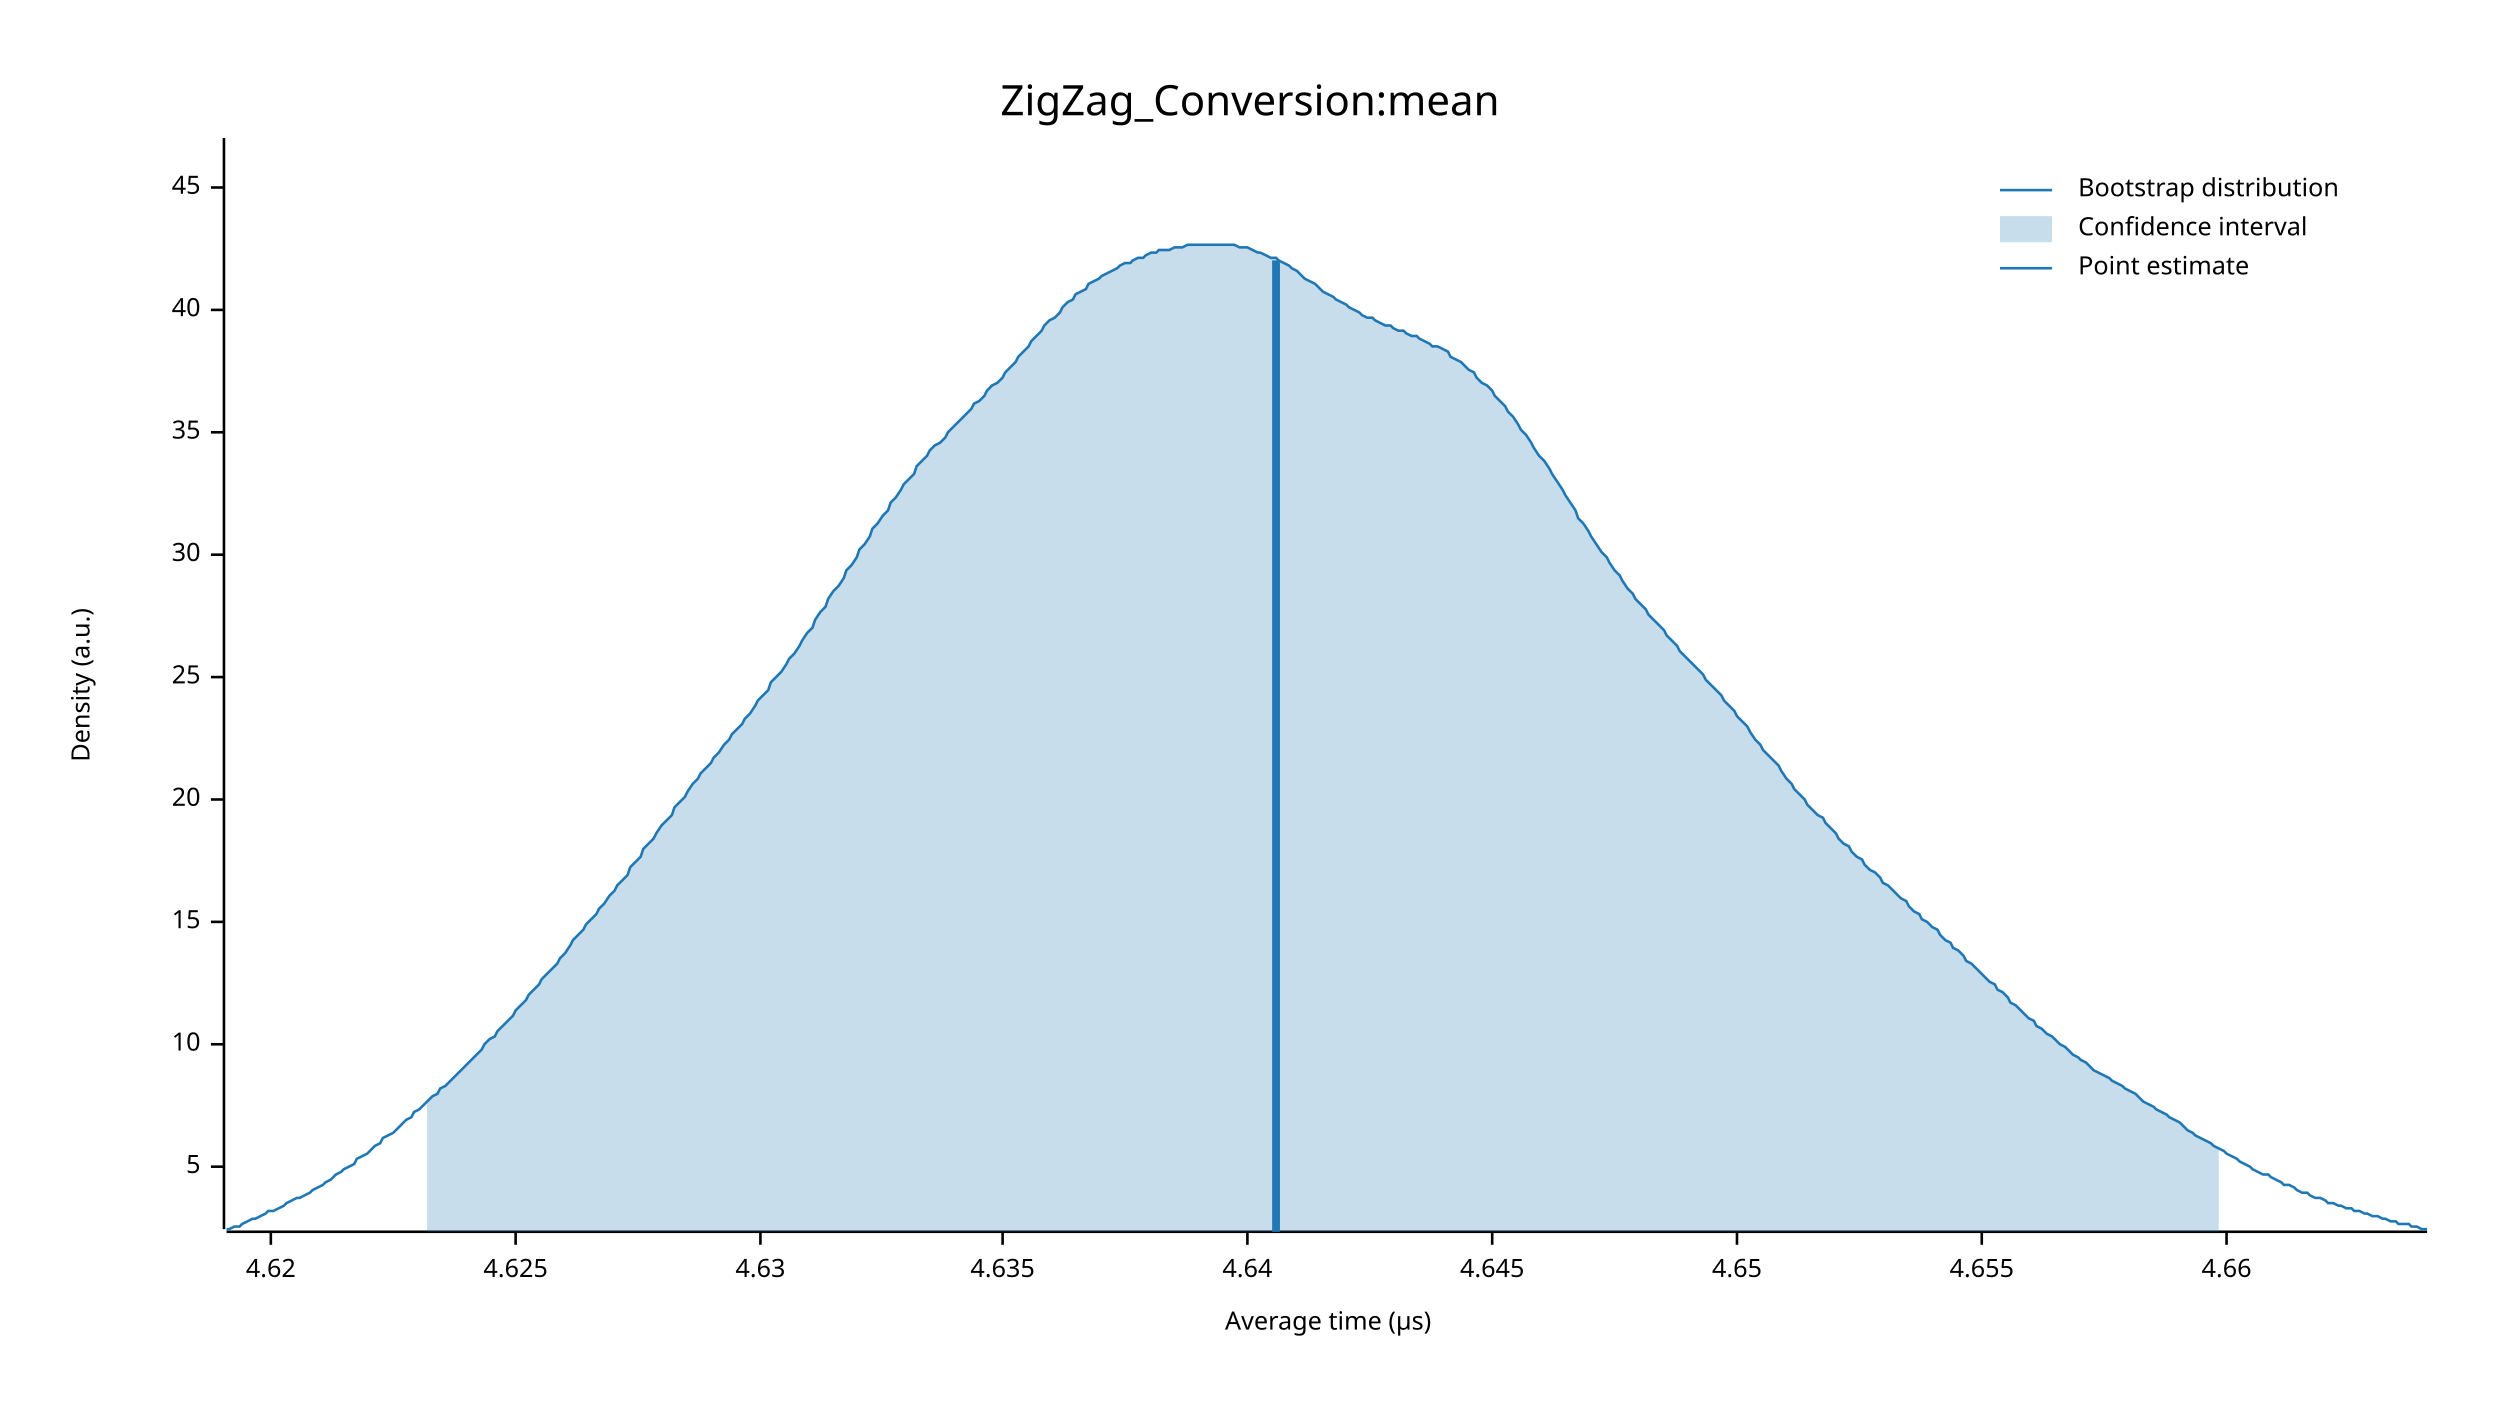
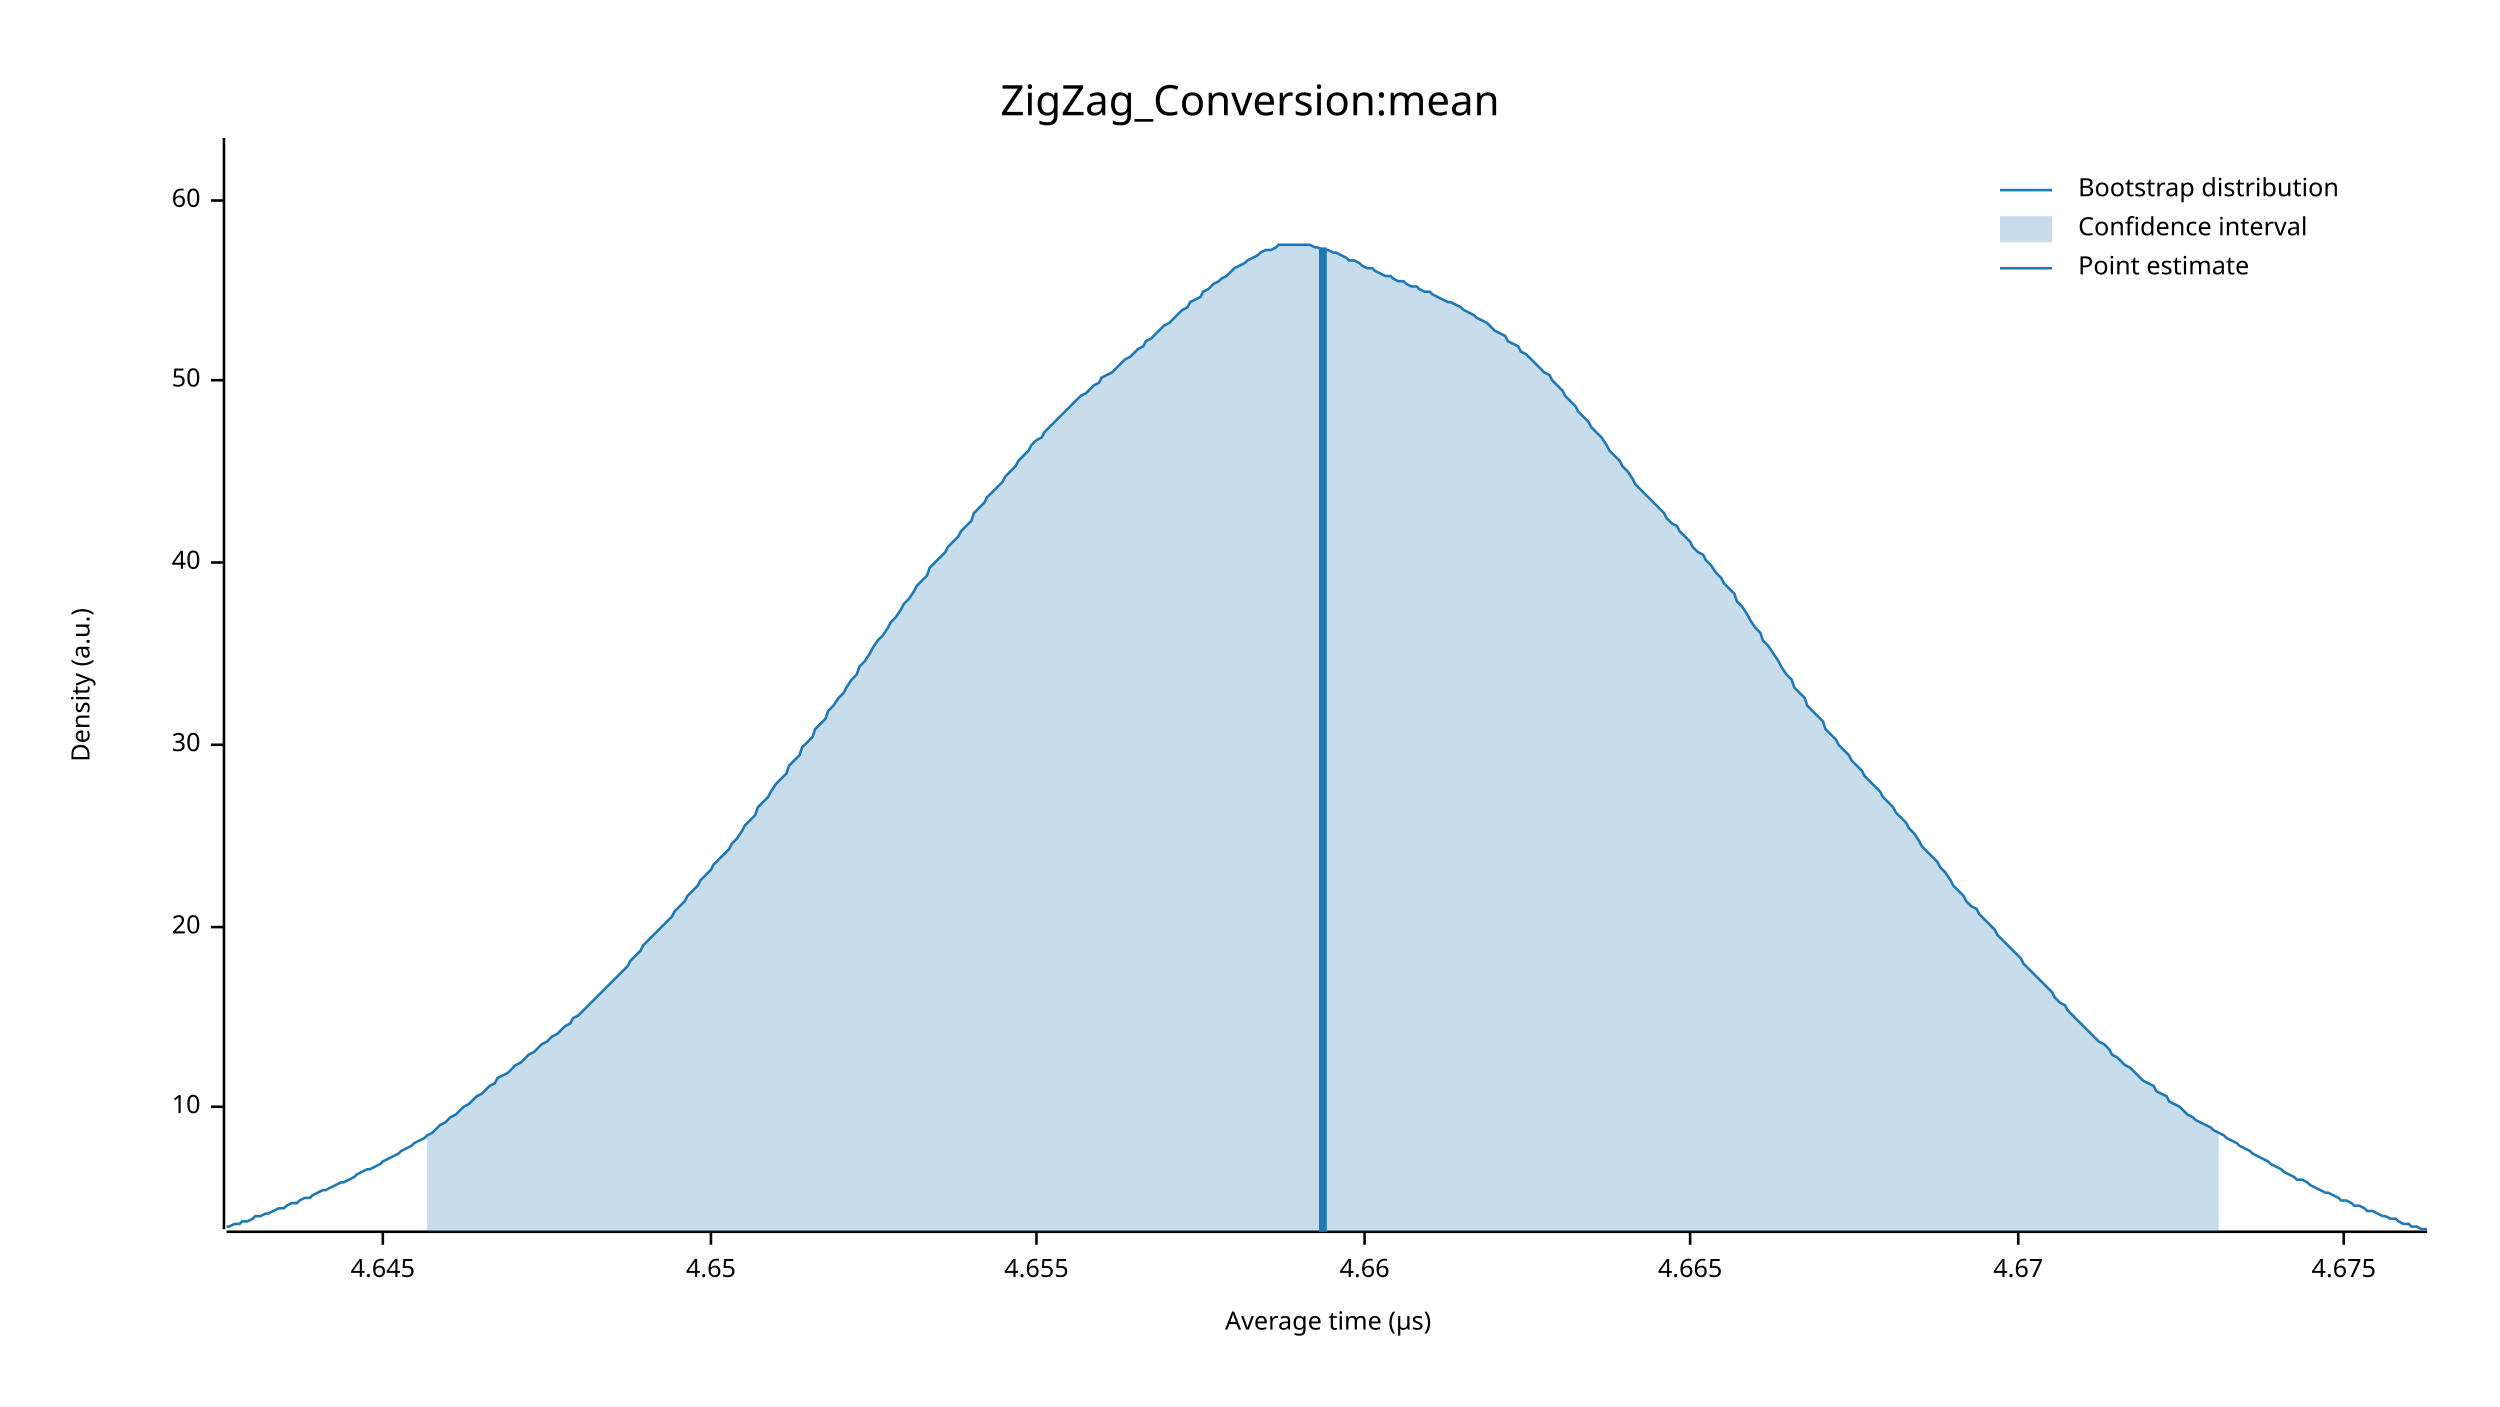
<svg xmlns="http://www.w3.org/2000/svg" width="960" height="540" viewBox="0 0 960 540">
  <text x="480" y="32" dy="0.76em" text-anchor="middle" font-family="sans-serif" font-size="16.129" opacity="1" fill="#000000">
ZigZag_Conversion:mean
</text>
  <text x="27" y="263" dy="0.76em" text-anchor="middle" font-family="sans-serif" font-size="9.677" opacity="1" fill="#000000" transform="rotate(270, 27, 263)">
Density (a.u.)
</text>
  <text x="510" y="513" dy="-0.5ex" text-anchor="middle" font-family="sans-serif" font-size="9.677" opacity="1" fill="#000000">
Average time (µs)
</text>
  <polyline fill="none" opacity="1" stroke="#000000" stroke-width="1" points="86,53 86,472 " />
-   <text x="77" y="448" dy="0.5ex" text-anchor="end" font-family="sans-serif" font-size="9.677" opacity="1" fill="#000000">
- 5
- </text>
-   <polyline fill="none" opacity="1" stroke="#000000" stroke-width="1" points="81,448 86,448 " />
-   <text x="77" y="401" dy="0.5ex" text-anchor="end" font-family="sans-serif" font-size="9.677" opacity="1" fill="#000000">
+   <text x="77" y="425" dy="0.5ex" text-anchor="end" font-family="sans-serif" font-size="9.677" opacity="1" fill="#000000">
10
</text>
-   <polyline fill="none" opacity="1" stroke="#000000" stroke-width="1" points="81,401 86,401 " />
-   <text x="77" y="354" dy="0.5ex" text-anchor="end" font-family="sans-serif" font-size="9.677" opacity="1" fill="#000000">
- 15
- </text>
-   <polyline fill="none" opacity="1" stroke="#000000" stroke-width="1" points="81,354 86,354 " />
-   <text x="77" y="307" dy="0.5ex" text-anchor="end" font-family="sans-serif" font-size="9.677" opacity="1" fill="#000000">
+   <polyline fill="none" opacity="1" stroke="#000000" stroke-width="1" points="81,425 86,425 " />
+   <text x="77" y="356" dy="0.5ex" text-anchor="end" font-family="sans-serif" font-size="9.677" opacity="1" fill="#000000">
20
</text>
-   <polyline fill="none" opacity="1" stroke="#000000" stroke-width="1" points="81,307 86,307 " />
-   <text x="77" y="260" dy="0.5ex" text-anchor="end" font-family="sans-serif" font-size="9.677" opacity="1" fill="#000000">
- 25
- </text>
-   <polyline fill="none" opacity="1" stroke="#000000" stroke-width="1" points="81,260 86,260 " />
-   <text x="77" y="213" dy="0.5ex" text-anchor="end" font-family="sans-serif" font-size="9.677" opacity="1" fill="#000000">
+   <polyline fill="none" opacity="1" stroke="#000000" stroke-width="1" points="81,356 86,356 " />
+   <text x="77" y="286" dy="0.5ex" text-anchor="end" font-family="sans-serif" font-size="9.677" opacity="1" fill="#000000">
30
</text>
-   <polyline fill="none" opacity="1" stroke="#000000" stroke-width="1" points="81,213 86,213 " />
-   <text x="77" y="166" dy="0.5ex" text-anchor="end" font-family="sans-serif" font-size="9.677" opacity="1" fill="#000000">
- 35
- </text>
-   <polyline fill="none" opacity="1" stroke="#000000" stroke-width="1" points="81,166 86,166 " />
-   <text x="77" y="119" dy="0.5ex" text-anchor="end" font-family="sans-serif" font-size="9.677" opacity="1" fill="#000000">
+   <polyline fill="none" opacity="1" stroke="#000000" stroke-width="1" points="81,286 86,286 " />
+   <text x="77" y="216" dy="0.5ex" text-anchor="end" font-family="sans-serif" font-size="9.677" opacity="1" fill="#000000">
40
</text>
-   <polyline fill="none" opacity="1" stroke="#000000" stroke-width="1" points="81,119 86,119 " />
-   <text x="77" y="72" dy="0.5ex" text-anchor="end" font-family="sans-serif" font-size="9.677" opacity="1" fill="#000000">
- 45
+   <polyline fill="none" opacity="1" stroke="#000000" stroke-width="1" points="81,216 86,216 " />
+   <text x="77" y="146" dy="0.5ex" text-anchor="end" font-family="sans-serif" font-size="9.677" opacity="1" fill="#000000">
+ 50
</text>
-   <polyline fill="none" opacity="1" stroke="#000000" stroke-width="1" points="81,72 86,72 " />
+   <polyline fill="none" opacity="1" stroke="#000000" stroke-width="1" points="81,146 86,146 " />
+   <text x="77" y="77" dy="0.5ex" text-anchor="end" font-family="sans-serif" font-size="9.677" opacity="1" fill="#000000">
+ 60
+ </text>
+   <polyline fill="none" opacity="1" stroke="#000000" stroke-width="1" points="81,77 86,77 " />
  <polyline fill="none" opacity="1" stroke="#000000" stroke-width="1" points="87,473 932,473 " />
-   <text x="104" y="483" dy="0.76em" text-anchor="middle" font-family="sans-serif" font-size="9.677" opacity="1" fill="#000000">
- 4.62
- </text>
-   <polyline fill="none" opacity="1" stroke="#000000" stroke-width="1" points="104,473 104,478 " />
-   <text x="198" y="483" dy="0.76em" text-anchor="middle" font-family="sans-serif" font-size="9.677" opacity="1" fill="#000000">
- 4.625
- </text>
-   <polyline fill="none" opacity="1" stroke="#000000" stroke-width="1" points="198,473 198,478 " />
-   <text x="292" y="483" dy="0.76em" text-anchor="middle" font-family="sans-serif" font-size="9.677" opacity="1" fill="#000000">
- 4.63
- </text>
-   <polyline fill="none" opacity="1" stroke="#000000" stroke-width="1" points="292,473 292,478 " />
-   <text x="385" y="483" dy="0.76em" text-anchor="middle" font-family="sans-serif" font-size="9.677" opacity="1" fill="#000000">
- 4.635
- </text>
-   <polyline fill="none" opacity="1" stroke="#000000" stroke-width="1" points="385,473 385,478 " />
-   <text x="479" y="483" dy="0.76em" text-anchor="middle" font-family="sans-serif" font-size="9.677" opacity="1" fill="#000000">
- 4.64
- </text>
-   <polyline fill="none" opacity="1" stroke="#000000" stroke-width="1" points="479,473 479,478 " />
-   <text x="573" y="483" dy="0.76em" text-anchor="middle" font-family="sans-serif" font-size="9.677" opacity="1" fill="#000000">
+   <text x="147" y="483" dy="0.76em" text-anchor="middle" font-family="sans-serif" font-size="9.677" opacity="1" fill="#000000">
4.645
</text>
-   <polyline fill="none" opacity="1" stroke="#000000" stroke-width="1" points="573,473 573,478 " />
-   <text x="667" y="483" dy="0.76em" text-anchor="middle" font-family="sans-serif" font-size="9.677" opacity="1" fill="#000000">
+   <polyline fill="none" opacity="1" stroke="#000000" stroke-width="1" points="147,473 147,478 " />
+   <text x="273" y="483" dy="0.76em" text-anchor="middle" font-family="sans-serif" font-size="9.677" opacity="1" fill="#000000">
4.65
</text>
-   <polyline fill="none" opacity="1" stroke="#000000" stroke-width="1" points="667,473 667,478 " />
-   <text x="761" y="483" dy="0.76em" text-anchor="middle" font-family="sans-serif" font-size="9.677" opacity="1" fill="#000000">
+   <polyline fill="none" opacity="1" stroke="#000000" stroke-width="1" points="273,473 273,478 " />
+   <text x="398" y="483" dy="0.76em" text-anchor="middle" font-family="sans-serif" font-size="9.677" opacity="1" fill="#000000">
4.655
</text>
-   <polyline fill="none" opacity="1" stroke="#000000" stroke-width="1" points="761,473 761,478 " />
-   <text x="855" y="483" dy="0.76em" text-anchor="middle" font-family="sans-serif" font-size="9.677" opacity="1" fill="#000000">
+   <polyline fill="none" opacity="1" stroke="#000000" stroke-width="1" points="398,473 398,478 " />
+   <text x="524" y="483" dy="0.76em" text-anchor="middle" font-family="sans-serif" font-size="9.677" opacity="1" fill="#000000">
4.66
</text>
-   <polyline fill="none" opacity="1" stroke="#000000" stroke-width="1" points="855,473 855,478 " />
-   <polyline fill="none" opacity="1" stroke="#1F78B4" stroke-width="1" points="87,472 88,472 90,471 92,471 93,470 95,469 97,468 98,468 100,467 102,466 103,465 105,465 107,464 109,463 110,462 112,461 114,460 115,460 117,459 119,458 120,457 122,456 124,455 125,454 127,453 129,451 131,450 132,449 134,448 136,447 137,445 139,444 141,443 142,442 144,440 146,439 147,437 149,436 151,435 153,433 154,432 156,430 158,429 159,427 161,426 163,424 164,423 166,421 168,420 169,418 171,417 173,415 175,413 176,412 178,410 180,408 181,407 183,405 185,403 186,401 188,399 190,398 191,396 193,394 195,392 197,390 198,388 200,386 202,384 203,382 205,380 207,378 208,376 210,374 212,372 214,370 215,368 217,366 219,363 220,361 222,359 224,357 225,355 227,353 229,351 230,349 232,347 234,344 236,342 237,340 239,338 241,336 242,333 244,331 246,329 247,326 249,324 251,322 252,320 254,317 256,315 258,313 259,310 261,308 263,306 264,304 266,301 268,299 269,297 271,295 273,293 274,291 276,289 278,286 280,284 281,282 283,280 285,278 286,276 288,274 290,271 291,269 293,267 295,265 296,262 298,260 300,258 302,255 303,253 305,251 307,248 308,246 310,243 312,241 313,238 315,235 317,233 318,230 320,227 322,225 324,222 325,219 327,217 329,214 330,211 332,209 334,206 335,203 337,201 339,198 341,196 342,193 344,191 346,188 347,186 349,184 351,182 352,179 354,177 356,175 357,173 359,171 361,170 363,168 364,166 366,164 368,162 369,161 371,159 373,157 374,155 376,154 378,152 379,150 381,148 383,147 385,145 386,143 388,141 390,139 391,137 393,135 395,133 396,131 398,129 400,127 401,125 403,123 405,122 407,120 408,118 410,116 412,115 413,113 415,112 417,111 418,109 420,108 422,107 423,106 425,105 427,104 429,103 430,102 432,101 434,101 435,100 437,99 439,99 440,98 442,97 444,97 445,96 447,96 449,96 451,95 452,95 454,95 456,94 457,94 459,94 461,94 462,94 464,94 466,94 468,94 469,94 471,94 473,94 474,94 476,95 478,95 479,95 481,96 483,97 484,97 486,98 488,99 490,99 491,100 493,101 495,102 496,103 498,104 500,106 501,107 503,108 505,109 506,110 508,112 510,113 512,114 513,115 515,116 517,117 518,118 520,119 522,120 523,121 525,122 527,122 528,123 530,124 532,125 534,125 535,126 537,127 539,127 540,128 542,129 544,129 545,130 547,131 549,132 550,133 552,133 554,134 556,135 557,137 559,138 561,139 562,140 564,142 566,143 567,145 569,147 571,148 573,150 574,152 576,154 578,156 579,158 581,160 583,163 584,165 586,167 588,170 589,172 591,175 593,177 595,180 596,182 598,185 600,188 601,190 603,193 605,196 606,199 608,201 610,204 611,206 613,209 615,212 617,214 618,216 620,219 622,221 623,223 625,226 627,228 628,230 630,232 632,234 633,236 635,238 637,240 639,242 640,244 642,246 644,248 645,250 647,252 649,254 650,255 652,257 654,259 655,261 657,263 659,265 661,267 662,269 664,271 666,273 667,275 669,277 671,279 672,281 674,284 676,286 677,288 679,290 681,292 683,294 684,296 686,299 688,301 689,303 691,305 693,307 694,309 696,311 698,313 700,314 701,316 703,318 705,320 706,322 708,324 710,325 711,327 713,329 715,330 716,332 718,334 720,335 722,337 723,339 725,340 727,342 728,343 730,345 732,346 733,348 735,350 737,351 738,353 740,354 742,356 744,357 745,359 747,361 749,362 750,364 752,365 754,367 755,369 757,370 759,372 760,373 762,375 764,377 766,378 767,380 769,381 771,383 772,385 774,386 776,388 777,389 779,391 781,392 782,394 784,395 786,397 788,398 789,399 791,401 793,402 794,403 796,405 798,406 799,407 801,408 803,410 804,411 806,412 808,413 810,414 811,415 813,416 815,417 816,418 818,419 820,420 821,421 823,423 825,424 827,425 828,426 830,427 832,428 833,429 835,430 837,431 838,432 840,434 842,435 843,436 845,437 847,438 849,439 850,440 852,441 854,442 855,443 857,444 859,445 860,446 862,447 864,448 865,449 867,450 869,451 871,451 872,452 874,453 876,454 877,455 879,455 881,456 882,457 884,458 886,458 887,459 889,460 891,460 893,461 894,462 896,462 898,463 899,463 901,464 903,464 904,465 906,465 908,466 909,466 911,467 913,467 915,468 916,468 918,469 920,469 921,470 923,470 925,470 926,471 928,471 930,472 932,472 " />
-   <polygon opacity="0.25" fill="#1F78B4" points="164,423 166,421 168,420 169,418 171,417 173,415 175,413 176,412 178,410 180,408 181,407 183,405 185,403 186,401 188,399 190,398 191,396 193,394 195,392 197,390 198,388 200,386 202,384 203,382 205,380 207,378 208,376 210,374 212,372 214,370 215,368 217,366 219,363 220,361 222,359 224,357 225,355 227,353 229,351 230,349 232,347 234,344 236,342 237,340 239,338 241,336 242,333 244,331 246,329 247,326 249,324 251,322 252,320 254,317 256,315 258,313 259,310 261,308 263,306 264,304 266,301 268,299 269,297 271,295 273,293 274,291 276,289 278,286 280,284 281,282 283,280 285,278 286,276 288,274 290,271 291,269 293,267 295,265 296,262 298,260 300,258 302,255 303,253 305,251 307,248 308,246 310,243 312,241 313,238 315,235 317,233 318,230 320,227 322,225 324,222 325,219 327,217 329,214 330,211 332,209 334,206 335,203 337,201 339,198 341,196 342,193 344,191 346,188 347,186 349,184 351,182 352,179 354,177 356,175 357,173 359,171 361,170 363,168 364,166 366,164 368,162 369,161 371,159 373,157 374,155 376,154 378,152 379,150 381,148 383,147 385,145 386,143 388,141 390,139 391,137 393,135 395,133 396,131 398,129 400,127 401,125 403,123 405,122 407,120 408,118 410,116 412,115 413,113 415,112 417,111 418,109 420,108 422,107 423,106 425,105 427,104 429,103 430,102 432,101 434,101 435,100 437,99 439,99 440,98 442,97 444,97 445,96 447,96 449,96 451,95 452,95 454,95 456,94 457,94 459,94 461,94 462,94 464,94 466,94 468,94 469,94 471,94 473,94 474,94 476,95 478,95 479,95 481,96 483,97 484,97 486,98 488,99 490,99 491,100 493,101 495,102 496,103 498,104 500,106 501,107 503,108 505,109 506,110 508,112 510,113 512,114 513,115 515,116 517,117 518,118 520,119 522,120 523,121 525,122 527,122 528,123 530,124 532,125 534,125 535,126 537,127 539,127 540,128 542,129 544,129 545,130 547,131 549,132 550,133 552,133 554,134 556,135 557,137 559,138 561,139 562,140 564,142 566,143 567,145 569,147 571,148 573,150 574,152 576,154 578,156 579,158 581,160 583,163 584,165 586,167 588,170 589,172 591,175 593,177 595,180 596,182 598,185 600,188 601,190 603,193 605,196 606,199 608,201 610,204 611,206 613,209 615,212 617,214 618,216 620,219 622,221 623,223 625,226 627,228 628,230 630,232 632,234 633,236 635,238 637,240 639,242 640,244 642,246 644,248 645,250 647,252 649,254 650,255 652,257 654,259 655,261 657,263 659,265 661,267 662,269 664,271 666,273 667,275 669,277 671,279 672,281 674,284 676,286 677,288 679,290 681,292 683,294 684,296 686,299 688,301 689,303 691,305 693,307 694,309 696,311 698,313 700,314 701,316 703,318 705,320 706,322 708,324 710,325 711,327 713,329 715,330 716,332 718,334 720,335 722,337 723,339 725,340 727,342 728,343 730,345 732,346 733,348 735,350 737,351 738,353 740,354 742,356 744,357 745,359 747,361 749,362 750,364 752,365 754,367 755,369 757,370 759,372 760,373 762,375 764,377 766,378 767,380 769,381 771,383 772,385 774,386 776,388 777,389 779,391 781,392 782,394 784,395 786,397 788,398 789,399 791,401 793,402 794,403 796,405 798,406 799,407 801,408 803,410 804,411 806,412 808,413 810,414 811,415 813,416 815,417 816,418 818,419 820,420 821,421 823,423 825,424 827,425 828,426 830,427 832,428 833,429 835,430 837,431 838,432 840,434 842,435 843,436 845,437 847,438 849,439 850,440 852,441 852,473 164,473 " />
-   <polyline fill="none" opacity="1" stroke="#1F78B4" stroke-width="3" points="490,473 490,100 " />
+   <polyline fill="none" opacity="1" stroke="#000000" stroke-width="1" points="524,473 524,478 " />
+   <text x="649" y="483" dy="0.76em" text-anchor="middle" font-family="sans-serif" font-size="9.677" opacity="1" fill="#000000">
+ 4.665
+ </text>
+   <polyline fill="none" opacity="1" stroke="#000000" stroke-width="1" points="649,473 649,478 " />
+   <text x="775" y="483" dy="0.76em" text-anchor="middle" font-family="sans-serif" font-size="9.677" opacity="1" fill="#000000">
+ 4.67
+ </text>
+   <polyline fill="none" opacity="1" stroke="#000000" stroke-width="1" points="775,473 775,478 " />
+   <text x="900" y="483" dy="0.76em" text-anchor="middle" font-family="sans-serif" font-size="9.677" opacity="1" fill="#000000">
+ 4.675
+ </text>
+   <polyline fill="none" opacity="1" stroke="#000000" stroke-width="1" points="900,473 900,478 " />
+   <polyline fill="none" opacity="1" stroke="#1F78B4" stroke-width="1" points="87,471 88,471 90,470 92,470 93,469 95,469 97,468 98,467 100,467 102,466 103,466 105,465 107,464 109,464 110,463 112,462 114,462 115,461 117,460 119,460 120,459 122,458 124,457 125,457 127,456 129,455 131,454 132,454 134,453 136,452 137,451 139,450 141,449 142,449 144,448 146,447 147,446 149,445 151,444 153,443 154,442 156,441 158,440 159,439 161,438 163,437 164,436 166,435 168,433 169,432 171,431 173,429 175,428 176,427 178,425 180,424 181,423 183,421 185,420 186,419 188,417 190,416 191,414 193,413 195,412 197,410 198,409 200,408 202,406 203,405 205,404 207,402 208,401 210,400 212,398 214,397 215,396 217,394 219,393 220,391 222,390 224,388 225,387 227,385 229,383 230,382 232,380 234,378 236,376 237,375 239,373 241,371 242,369 244,367 246,365 247,363 249,361 251,359 252,358 254,356 256,354 258,352 259,350 261,348 263,346 264,344 266,342 268,340 269,338 271,336 273,334 274,332 276,330 278,328 280,326 281,324 283,322 285,319 286,317 288,315 290,313 291,310 293,308 295,306 296,304 298,301 300,299 302,297 303,294 305,292 307,290 308,287 310,285 312,283 313,280 315,278 317,276 318,273 320,271 322,268 324,266 325,264 327,261 329,259 330,256 332,254 334,251 335,249 337,246 339,244 341,241 342,239 344,237 346,234 347,232 349,230 351,227 352,225 354,223 356,221 357,218 359,216 361,214 363,212 364,210 366,208 368,206 369,204 371,202 373,200 374,197 376,195 378,193 379,191 381,189 383,187 385,185 386,183 388,181 390,179 391,177 393,175 395,173 396,171 398,169 400,168 401,166 403,164 405,162 407,160 408,159 410,157 412,155 413,154 415,152 417,151 418,150 420,148 422,147 423,145 425,144 427,143 429,141 430,140 432,138 434,137 435,136 437,134 439,133 440,131 442,130 444,128 445,127 447,125 449,124 451,122 452,121 454,119 456,118 457,116 459,115 461,114 462,112 464,111 466,109 468,108 469,107 471,106 473,104 474,103 476,102 478,101 479,100 481,99 483,98 484,97 486,96 488,96 490,95 491,94 493,94 495,94 496,94 498,94 500,94 501,94 503,94 505,95 506,95 508,96 510,96 512,97 513,97 515,98 517,99 518,100 520,100 522,101 523,102 525,103 527,103 528,104 530,105 532,106 534,106 535,107 537,108 539,108 540,109 542,110 544,110 545,111 547,112 549,112 550,113 552,114 554,115 556,116 557,116 559,117 561,118 562,119 564,120 566,121 567,122 569,123 571,124 573,126 574,127 576,128 578,129 579,131 581,132 583,133 584,135 586,136 588,138 589,139 591,141 593,143 595,144 596,146 598,148 600,150 601,152 603,154 605,156 606,158 608,160 610,162 611,164 613,166 615,168 617,171 618,173 620,175 622,177 623,179 625,181 627,184 628,186 630,188 632,190 633,191 635,193 637,195 639,197 640,199 642,201 644,202 645,204 647,206 649,208 650,210 652,212 654,213 655,215 657,217 659,220 661,222 662,224 664,226 666,228 667,231 669,233 671,236 672,238 674,241 676,243 677,246 679,248 681,251 683,254 684,256 686,259 688,261 689,264 691,266 693,268 694,271 696,273 698,275 700,277 701,280 703,282 705,284 706,286 708,288 710,290 711,292 713,294 715,296 716,298 718,300 720,302 722,304 723,306 725,308 727,310 728,312 730,314 732,316 733,318 735,320 737,323 738,325 740,327 742,329 744,331 745,333 747,335 749,338 750,340 752,342 754,344 755,346 757,348 759,349 760,351 762,353 764,355 766,357 767,359 769,361 771,363 772,364 774,366 776,368 777,370 779,372 781,374 782,375 784,377 786,379 788,381 789,383 791,385 793,386 794,388 796,390 798,392 799,393 801,395 803,397 804,398 806,400 808,401 810,403 811,405 813,406 815,408 816,409 818,410 820,412 821,413 823,415 825,416 827,417 828,419 830,420 832,421 833,423 835,424 837,425 838,426 840,428 842,429 843,430 845,431 847,432 849,433 850,434 852,435 854,436 855,437 857,438 859,439 860,440 862,441 864,442 865,443 867,444 869,445 871,446 872,447 874,448 876,449 877,450 879,451 881,452 882,453 884,453 886,454 887,455 889,456 891,457 893,458 894,458 896,459 898,460 899,461 901,461 903,462 904,463 906,463 908,464 909,465 911,465 913,466 915,467 916,467 918,468 920,468 921,469 923,470 925,470 926,471 928,471 930,472 932,472 " />
+   <polygon opacity="0.25" fill="#1F78B4" points="164,436 166,435 168,433 169,432 171,431 173,429 175,428 176,427 178,425 180,424 181,423 183,421 185,420 186,419 188,417 190,416 191,414 193,413 195,412 197,410 198,409 200,408 202,406 203,405 205,404 207,402 208,401 210,400 212,398 214,397 215,396 217,394 219,393 220,391 222,390 224,388 225,387 227,385 229,383 230,382 232,380 234,378 236,376 237,375 239,373 241,371 242,369 244,367 246,365 247,363 249,361 251,359 252,358 254,356 256,354 258,352 259,350 261,348 263,346 264,344 266,342 268,340 269,338 271,336 273,334 274,332 276,330 278,328 280,326 281,324 283,322 285,319 286,317 288,315 290,313 291,310 293,308 295,306 296,304 298,301 300,299 302,297 303,294 305,292 307,290 308,287 310,285 312,283 313,280 315,278 317,276 318,273 320,271 322,268 324,266 325,264 327,261 329,259 330,256 332,254 334,251 335,249 337,246 339,244 341,241 342,239 344,237 346,234 347,232 349,230 351,227 352,225 354,223 356,221 357,218 359,216 361,214 363,212 364,210 366,208 368,206 369,204 371,202 373,200 374,197 376,195 378,193 379,191 381,189 383,187 385,185 386,183 388,181 390,179 391,177 393,175 395,173 396,171 398,169 400,168 401,166 403,164 405,162 407,160 408,159 410,157 412,155 413,154 415,152 417,151 418,150 420,148 422,147 423,145 425,144 427,143 429,141 430,140 432,138 434,137 435,136 437,134 439,133 440,131 442,130 444,128 445,127 447,125 449,124 451,122 452,121 454,119 456,118 457,116 459,115 461,114 462,112 464,111 466,109 468,108 469,107 471,106 473,104 474,103 476,102 478,101 479,100 481,99 483,98 484,97 486,96 488,96 490,95 491,94 493,94 495,94 496,94 498,94 500,94 501,94 503,94 505,95 506,95 508,96 510,96 512,97 513,97 515,98 517,99 518,100 520,100 522,101 523,102 525,103 527,103 528,104 530,105 532,106 534,106 535,107 537,108 539,108 540,109 542,110 544,110 545,111 547,112 549,112 550,113 552,114 554,115 556,116 557,116 559,117 561,118 562,119 564,120 566,121 567,122 569,123 571,124 573,126 574,127 576,128 578,129 579,131 581,132 583,133 584,135 586,136 588,138 589,139 591,141 593,143 595,144 596,146 598,148 600,150 601,152 603,154 605,156 606,158 608,160 610,162 611,164 613,166 615,168 617,171 618,173 620,175 622,177 623,179 625,181 627,184 628,186 630,188 632,190 633,191 635,193 637,195 639,197 640,199 642,201 644,202 645,204 647,206 649,208 650,210 652,212 654,213 655,215 657,217 659,220 661,222 662,224 664,226 666,228 667,231 669,233 671,236 672,238 674,241 676,243 677,246 679,248 681,251 683,254 684,256 686,259 688,261 689,264 691,266 693,268 694,271 696,273 698,275 700,277 701,280 703,282 705,284 706,286 708,288 710,290 711,292 713,294 715,296 716,298 718,300 720,302 722,304 723,306 725,308 727,310 728,312 730,314 732,316 733,318 735,320 737,323 738,325 740,327 742,329 744,331 745,333 747,335 749,338 750,340 752,342 754,344 755,346 757,348 759,349 760,351 762,353 764,355 766,357 767,359 769,361 771,363 772,364 774,366 776,368 777,370 779,372 781,374 782,375 784,377 786,379 788,381 789,383 791,385 793,386 794,388 796,390 798,392 799,393 801,395 803,397 804,398 806,400 808,401 810,403 811,405 813,406 815,408 816,409 818,410 820,412 821,413 823,415 825,416 827,417 828,419 830,420 832,421 833,423 835,424 837,425 838,426 840,428 842,429 843,430 845,431 847,432 849,433 850,434 852,435 852,473 164,473 " />
+   <polyline fill="none" opacity="1" stroke="#1F78B4" stroke-width="3" points="508,473 508,95 " />
  <text x="798" y="68" dy="0.76em" text-anchor="start" font-family="sans-serif" font-size="9.677" opacity="1" fill="#000000">
Bootstrap distribution
</text>
  <text x="798" y="83" dy="0.76em" text-anchor="start" font-family="sans-serif" font-size="9.677" opacity="1" fill="#000000">
Confidence interval
</text>
  <text x="798" y="98" dy="0.76em" text-anchor="start" font-family="sans-serif" font-size="9.677" opacity="1" fill="#000000">
Point estimate
</text>
  <polyline fill="none" opacity="1" stroke="#1F78B4" stroke-width="1" points="768,73 788,73 " />
  <rect x="768" y="83" width="20" height="10" opacity="0.25" fill="#1F78B4" stroke="none" />
  <polyline fill="none" opacity="1" stroke="#1F78B4" stroke-width="1" points="768,103 788,103 " />
</svg>
